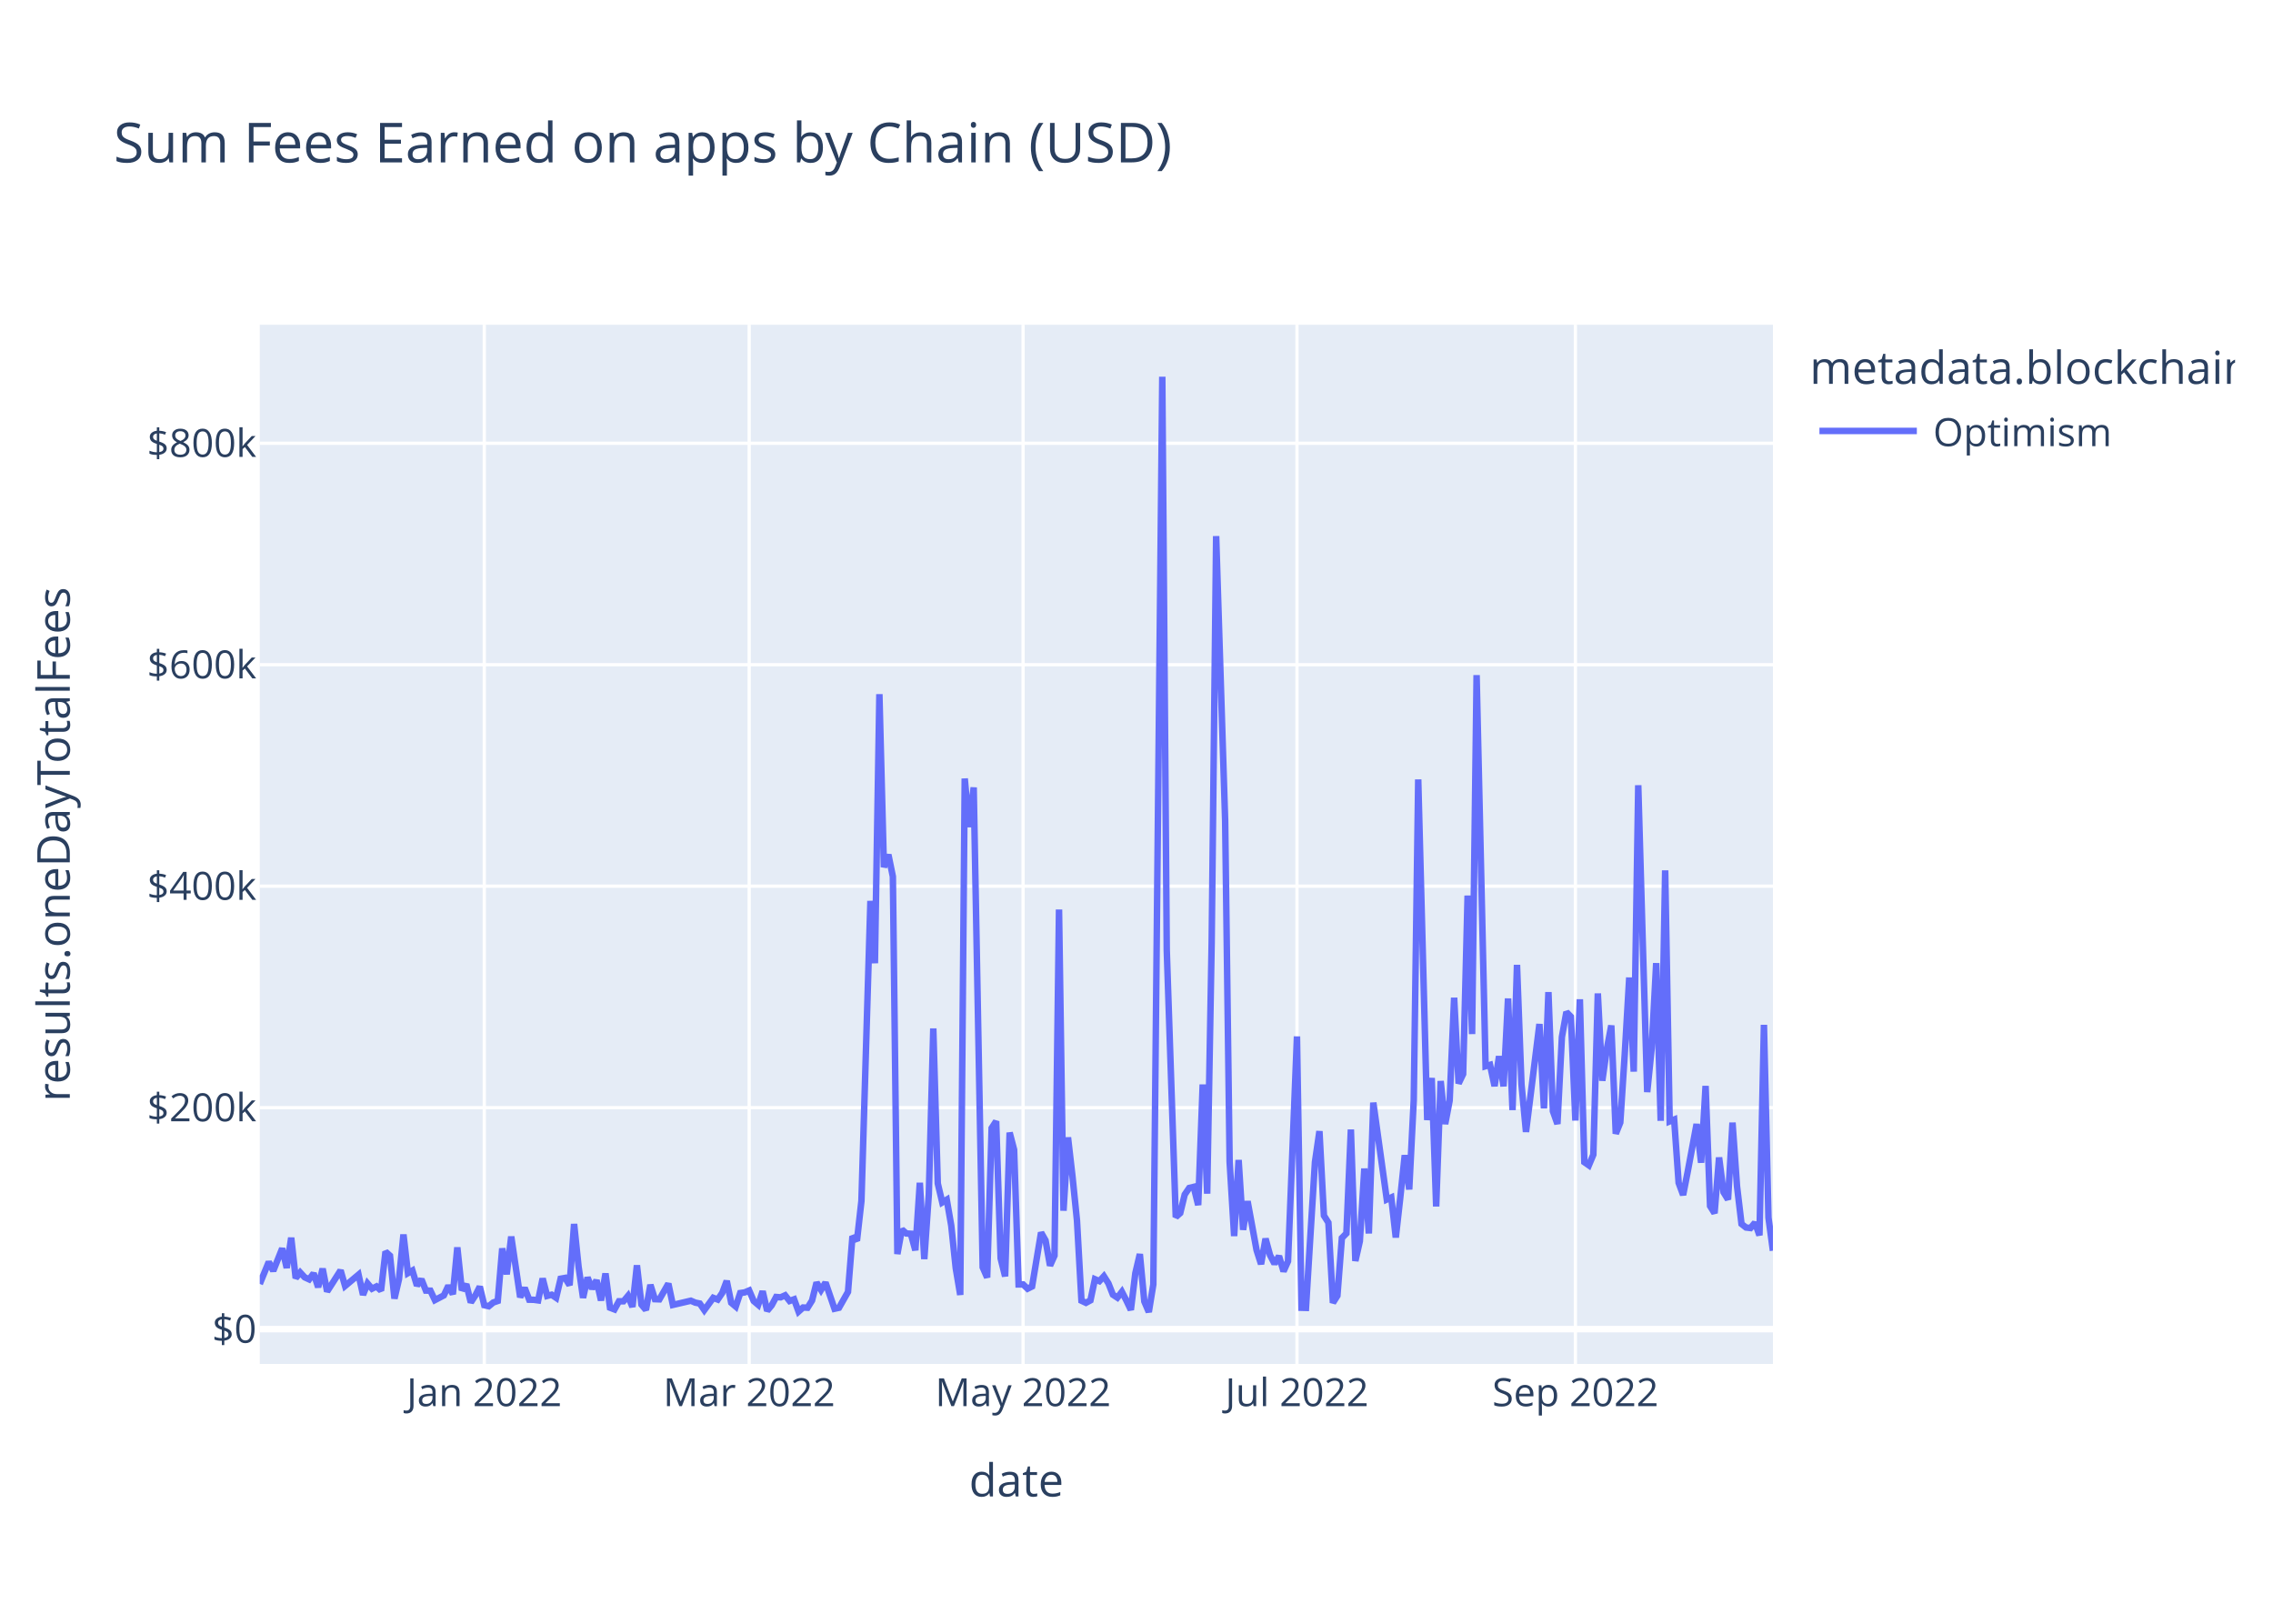
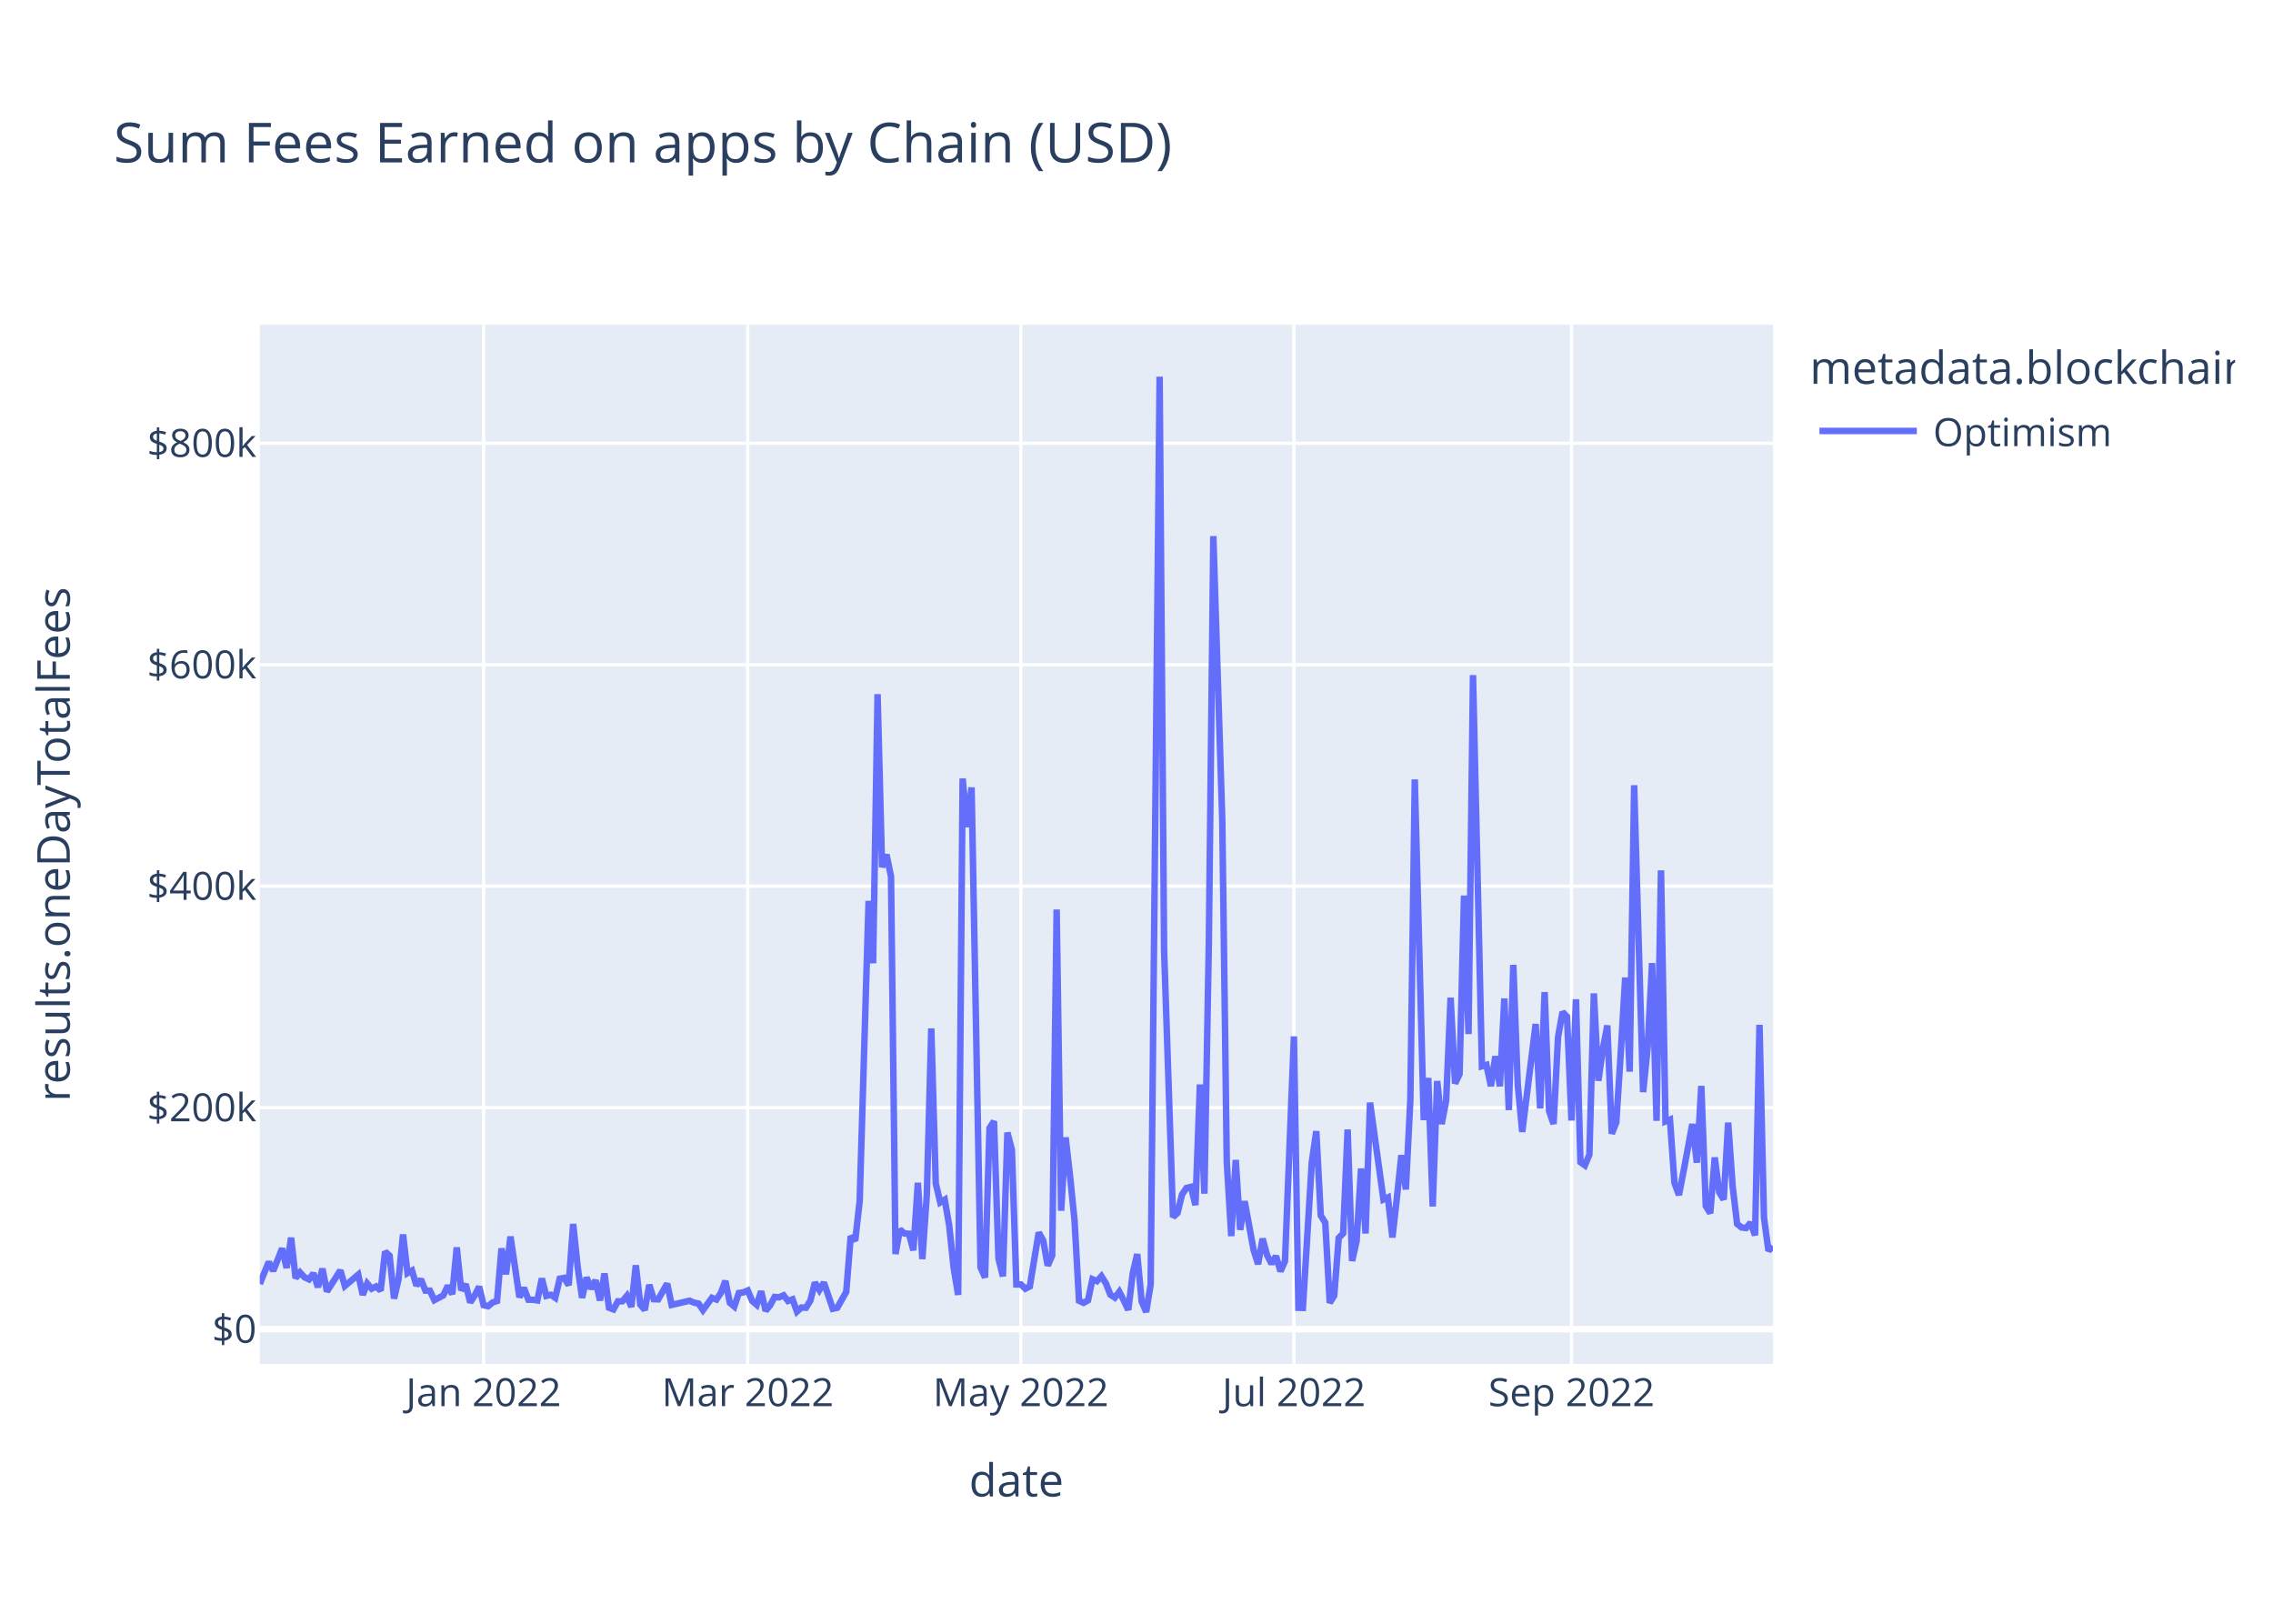
<svg xmlns="http://www.w3.org/2000/svg" class="main-svg" width="700" height="500" style="" viewBox="0 0 700 500">
  <rect x="0" y="0" width="700" height="500" style="fill: rgb(255, 255, 255); fill-opacity: 1;" />
-   <defs id="defs-a0aa3c">
+   <defs id="defs-c4e968">
    <g class="clips">
-       <clipPath id="clipa0aa3cxyplot" class="plotclip">
+       <clipPath id="clipc4e968xyplot" class="plotclip">
        <rect width="466" height="320" />
      </clipPath>
-       <clipPath class="axesclip" id="clipa0aa3cx">
+       <clipPath class="axesclip" id="clipc4e968x">
        <rect x="80" y="0" width="466" height="500" />
      </clipPath>
-       <clipPath class="axesclip" id="clipa0aa3cy">
+       <clipPath class="axesclip" id="clipc4e968y">
        <rect x="0" y="100" width="700" height="320" />
      </clipPath>
-       <clipPath class="axesclip" id="clipa0aa3cxy">
+       <clipPath class="axesclip" id="clipc4e968xy">
        <rect x="80" y="100" width="466" height="320" />
      </clipPath>
    </g>
    <g class="gradients" />
    <g class="patterns" />
  </defs>
  <g class="bglayer">
    <rect class="bg" x="80" y="100" width="466" height="320" style="fill: rgb(229, 236, 246); fill-opacity: 1; stroke-width: 0;" />
  </g>
  <g class="layer-below">
    <g class="imagelayer" />
    <g class="shapelayer" />
  </g>
  <g class="cartesianlayer">
    <g class="subplot xy">
      <g class="layer-subplot">
        <g class="shapelayer" />
        <g class="imagelayer" />
      </g>
      <g class="minor-gridlayer">
        <g class="x" />
        <g class="y" />
      </g>
      <g class="gridlayer">
        <g class="x">
-           <path class="xgrid crisp" transform="translate(149.14,0)" d="M0,100v320" style="stroke: rgb(255, 255, 255); stroke-opacity: 1; stroke-width: 1px;" />
-           <path class="xgrid crisp" transform="translate(230.72,0)" d="M0,100v320" style="stroke: rgb(255, 255, 255); stroke-opacity: 1; stroke-width: 1px;" />
-           <path class="xgrid crisp" transform="translate(315.07,0)" d="M0,100v320" style="stroke: rgb(255, 255, 255); stroke-opacity: 1; stroke-width: 1px;" />
-           <path class="xgrid crisp" transform="translate(399.42,0)" d="M0,100v320" style="stroke: rgb(255, 255, 255); stroke-opacity: 1; stroke-width: 1px;" />
-           <path class="xgrid crisp" transform="translate(485.16,0)" d="M0,100v320" style="stroke: rgb(255, 255, 255); stroke-opacity: 1; stroke-width: 1px;" />
+           <path class="xgrid crisp" transform="translate(148.93,0)" d="M0,100v320" style="stroke: rgb(255, 255, 255); stroke-opacity: 1; stroke-width: 1px;" />
+           <path class="xgrid crisp" transform="translate(230.28,0)" d="M0,100v320" style="stroke: rgb(255, 255, 255); stroke-opacity: 1; stroke-width: 1px;" />
+           <path class="xgrid crisp" transform="translate(314.38,0)" d="M0,100v320" style="stroke: rgb(255, 255, 255); stroke-opacity: 1; stroke-width: 1px;" />
+           <path class="xgrid crisp" transform="translate(398.48,0)" d="M0,100v320" style="stroke: rgb(255, 255, 255); stroke-opacity: 1; stroke-width: 1px;" />
+           <path class="xgrid crisp" transform="translate(483.96,0)" d="M0,100v320" style="stroke: rgb(255, 255, 255); stroke-opacity: 1; stroke-width: 1px;" />
        </g>
        <g class="y">
          <path class="ygrid crisp" transform="translate(0,341.08)" d="M80,0h466" style="stroke: rgb(255, 255, 255); stroke-opacity: 1; stroke-width: 1px;" />
          <path class="ygrid crisp" transform="translate(0,272.88)" d="M80,0h466" style="stroke: rgb(255, 255, 255); stroke-opacity: 1; stroke-width: 1px;" />
          <path class="ygrid crisp" transform="translate(0,204.69)" d="M80,0h466" style="stroke: rgb(255, 255, 255); stroke-opacity: 1; stroke-width: 1px;" />
          <path class="ygrid crisp" transform="translate(0,136.49)" d="M80,0h466" style="stroke: rgb(255, 255, 255); stroke-opacity: 1; stroke-width: 1px;" />
        </g>
      </g>
      <g class="zerolinelayer">
        <path class="yzl zl crisp" transform="translate(0,409.28)" d="M80,0h466" style="stroke: rgb(255, 255, 255); stroke-opacity: 1; stroke-width: 2px;" />
      </g>
      <path class="xlines-below" />
      <path class="ylines-below" />
      <g class="overlines-below" />
      <g class="xaxislayer-below" />
      <g class="yaxislayer-below" />
      <g class="overaxes-below" />
-       <g class="plot" transform="translate(80,100)" clip-path="url(#clipa0aa3cxyplot)">
+       <g class="plot" transform="translate(80,100)" clip-path="url(#clipc4e968xyplot)">
        <g class="scatterlayer mlayer">
-           <g class="trace scatter trace098665" style="stroke-miterlimit: 2; opacity: 1;">
+           <g class="trace scatter trace888d17" style="stroke-miterlimit: 2; opacity: 1;">
            <g class="fills" />
            <g class="errorbars" />
            <g class="lines">
-               <path class="js-line" d="M0,295.36L2.77,288.59L4.15,291.34L6.91,284.43L8.3,290.43L9.68,281.13L11.06,293.58L12.45,291.83L13.83,293.32L15.21,293.96L16.59,292.11L17.98,296.36L19.36,290.66L20.74,297.69L22.12,295.54L24.89,291.19L26.27,295.99L30.42,292.51L31.8,298.72L33.19,295.22L34.57,296.83L35.95,296.14L37.34,297.42L38.72,285.43L40.1,286.66L41.48,299.87L42.87,293.92L44.25,280.14L45.63,292.04L47.01,291.25L48.4,295.86L49.78,293.93L51.16,297.41L52.55,297.44L53.93,300.34L56.69,298.89L58.08,295.92L59.46,298.52L60.84,284.11L62.23,297.31L63.61,295.47L64.99,301.05L66.37,298.94L67.76,296.2L69.14,301.91L70.52,302.23L71.91,301.08L73.29,300.61L74.67,284.42L76.05,292.4L77.44,280.78L80.2,299.45L81.58,296.58L82.97,300.22L84.35,300.24L85.73,300.43L87.12,293.69L88.5,299.05L89.88,298.69L91.26,299.63L92.65,293.76L94.03,293.51L95.41,295.75L96.8,276.9L98.18,290.07L99.56,299.64L100.94,293.38L102.33,296.84L103.71,294.23L105.09,300.45L106.47,292.14L107.86,302.68L109.24,303.21L110.62,300.7L112.01,300.7L113.39,299.05L114.77,302.43L116.15,289.63L117.54,301.72L118.92,303.37L120.3,295.64L121.69,300.06L123.07,300.11L125.83,295.28L127.22,301.82L132.75,300.53L134.13,301.12L135.51,301.4L136.9,303.42L139.66,299.64L141.04,300.17L142.43,298.11L143.81,294.43L145.19,301.16L146.58,302.33L147.96,298.17L149.34,297.97L150.72,297.38L152.11,300.62L153.49,301.79L154.87,297.62L156.26,303.63L157.64,301.96L159.02,299.38L160.4,299.49L161.79,298.87L163.17,300.61L164.55,300.1L165.93,303.87L167.32,302.62L168.7,302.69L170.08,300.47L171.47,294.93L172.85,297.22L174.23,294.94L177,303.01L178.38,302.7L181.15,297.82L182.53,280.69L183.91,282.05L185.29,269.8L188.06,177.42L189.44,196.61L190.82,113.76L192.21,167.03L193.59,163.17L194.97,169.92L196.36,286.16L197.74,278.6L199.12,279.82L200.5,279.91L201.89,285L203.27,264.21L204.65,287.71L206.04,267.8L207.42,216.69L208.8,264.42L210.18,270.26L211.57,269.42L212.95,277.4L214.33,290.48L215.72,298.74L217.1,139.73L218.48,154.68L219.86,142.47L222.63,290.23L224.01,293.39L225.39,247.38L226.78,245.26L228.16,287.48L229.54,293.03L230.93,248.76L232.31,254.05L233.69,295.52L235.07,295.51L236.46,296.83L237.84,296.14L240.61,279.54L241.99,281.96L243.37,289.72L244.75,286.64L246.14,180.07L247.52,272.82L248.9,250.24L250.28,262.2L251.67,275.83L253.05,300.53L254.43,301.18L255.82,300.42L257.2,293.91L258.58,294.5L259.96,292.99L261.35,295.18L262.73,298.67L264.11,299.58L265.5,297.78L266.88,300.46L268.26,303.35L269.64,292.06L271.03,286.17L272.41,300.76L273.79,304L275.18,295.52L277.94,16L279.32,192.62L282.09,274.77L283.47,273.54L284.85,267.84L286.24,265.81L287.62,265.48L289,271.09L290.39,233.95L291.77,267.57L293.15,190.2L294.53,65.08L297.3,152.69L298.68,257.76L300.07,280.62L301.45,257.2L302.83,278.7L304.21,269.9L306.98,284.96L308.36,289.26L309.74,281.42L311.13,286.51L312.51,289.15L313.89,286.79L315.28,291.48L316.66,288.38L319.42,219.15L320.81,302.7L322.19,302.74L323.57,280.24L324.96,257.84L326.34,248.32L327.72,274.32L329.1,276.5L330.49,301.18L331.87,298.99L333.25,281.21L334.64,279.8L336.02,247.82L337.4,288.29L338.78,282.2L340.17,259.82L341.55,279.82L342.93,239.53L347.08,269.37L348.46,268.74L349.85,281.07L351.23,268.81L352.61,255.72L353.99,266.27L355.38,238.8L356.76,140.01L359.53,244.9L360.91,231.94L362.29,271.5L363.67,232.88L365.06,246.13L366.44,238.9L367.82,207.22L369.2,233.64L370.59,230.74L371.97,175.78L373.35,218.42L374.74,107.89L377.5,228.32L378.88,227.91L380.27,234.44L381.65,225.25L383.03,234.51L384.42,207.46L385.8,241.83L387.18,197.11L388.56,233.89L389.95,248.55L394.09,215.33L395.48,241.31L396.86,205.5L398.24,242.17L399.63,246.1L401.01,219.33L402.39,211.64L403.77,213.07L405.16,245.04L406.54,207.71L407.92,257.87L409.31,258.84L410.69,255.56L412.07,205.91L413.45,232.79L414.84,223.07L416.22,215.77L417.6,249.11L418.99,245.66L420.37,224.45L421.75,201.01L423.13,229.99L424.52,141.8L425.9,189.8L427.28,236.29L428.66,222.74L430.05,196.57L431.43,245.13L432.81,168.01L434.2,245.31L435.58,244.75L436.96,264.24L438.34,267.97L439.73,260.91L442.49,246.13L443.88,258.03L445.26,234.39L446.64,271.37L448.02,273.59L449.41,256.42L450.79,267.13L452.17,269.37L453.55,245.69L454.94,265.32L456.32,276.89L457.7,277.98L459.09,278.15L460.47,276.5L461.85,280.4L463.23,215.59L464.62,274.94L466,285.13" style="vector-effect: non-scaling-stroke; fill: none; stroke: rgb(99, 110, 250); stroke-opacity: 1; stroke-width: 2px; opacity: 1;" />
+               <path class="js-line" d="M0,295.36L2.76,288.59L4.14,291.34L6.89,284.43L8.27,290.43L9.65,281.13L11.03,293.58L12.41,291.83L13.79,293.32L15.17,293.96L16.54,292.11L17.92,296.36L19.3,290.66L20.68,297.69L22.06,295.54L24.82,291.19L26.2,295.99L30.33,292.51L31.71,298.72L33.09,295.22L34.47,296.83L35.85,296.14L37.22,297.42L38.6,285.43L39.98,286.66L41.36,299.87L42.74,293.92L44.12,280.14L45.5,292.04L46.88,291.25L48.25,295.86L49.63,293.93L51.01,297.41L52.39,297.44L53.77,300.34L56.53,298.89L57.91,295.92L59.28,298.52L60.66,284.11L62.04,297.31L63.42,295.47L64.8,301.05L66.18,298.94L67.56,296.2L68.93,301.91L70.31,302.23L71.69,301.08L73.07,300.61L74.45,284.42L75.83,292.4L77.21,280.78L79.96,299.45L81.34,296.58L82.72,300.22L84.1,300.24L85.48,300.43L86.86,293.69L88.24,299.05L89.62,298.69L90.99,299.63L92.37,293.76L93.75,293.51L95.13,295.75L96.51,276.9L97.89,290.07L99.27,299.64L100.64,293.38L102.02,296.84L103.4,294.23L104.78,300.45L106.16,292.14L107.54,302.68L108.92,303.21L110.3,300.7L111.67,300.7L113.05,299.05L114.43,302.43L115.81,289.63L117.19,301.72L118.57,303.37L119.95,295.64L121.33,300.06L122.7,300.11L125.46,295.28L126.84,301.82L132.36,300.53L133.73,301.12L135.11,301.4L136.49,303.42L139.25,299.64L140.63,300.17L142.01,298.11L143.38,294.43L144.76,301.16L146.14,302.33L147.52,298.17L148.9,297.97L150.28,297.38L151.66,300.62L153.04,301.79L154.41,297.62L155.79,303.63L157.17,301.96L158.55,299.38L159.93,299.49L161.31,298.87L162.69,300.61L164.07,300.1L165.44,303.87L166.82,302.62L168.2,302.69L169.58,300.47L170.96,294.93L172.34,297.22L173.72,294.94L176.47,303.01L177.85,302.7L180.61,297.82L181.99,280.69L183.37,282.05L184.75,269.8L187.5,177.42L188.88,196.61L190.26,113.76L191.64,167.03L193.02,163.17L194.4,169.92L195.78,286.16L197.15,278.6L198.53,279.82L199.91,279.91L201.29,285L202.67,264.21L204.05,287.71L205.43,267.8L206.8,216.69L208.18,264.42L209.56,270.26L210.94,269.42L212.32,277.4L213.7,290.48L215.08,298.74L216.46,139.73L217.83,154.68L219.21,142.47L221.97,290.23L223.35,293.39L224.73,247.38L226.11,245.26L227.49,287.48L228.86,293.03L230.24,248.76L231.62,254.05L233,295.52L234.38,295.51L235.76,296.83L237.14,296.14L239.89,279.54L241.27,281.96L242.65,289.72L244.03,286.64L245.41,180.07L246.79,272.82L248.17,250.24L249.54,262.2L250.92,275.83L252.3,300.53L253.68,301.18L255.06,300.42L256.44,293.91L257.82,294.5L259.2,292.99L260.57,295.18L261.95,298.67L263.33,299.58L264.71,297.78L266.09,300.46L267.47,303.35L268.85,292.06L270.22,286.17L271.6,300.76L272.98,304L274.36,295.52L277.12,16L278.5,192.62L281.25,274.77L282.63,273.54L284.01,267.84L285.39,265.81L286.77,265.48L288.15,271.09L289.53,233.95L290.91,267.57L292.28,190.2L293.66,65.08L296.42,152.69L297.8,257.76L299.18,280.62L300.56,257.2L301.93,278.7L303.31,269.9L306.07,284.96L307.45,289.26L308.83,281.42L310.21,286.51L311.59,289.15L312.96,286.79L314.34,291.48L315.72,288.38L318.48,219.15L319.86,302.7L321.24,302.74L322.62,280.24L323.99,257.84L325.37,248.32L326.75,274.32L328.13,276.5L329.51,301.18L330.89,298.99L332.27,281.21L333.64,279.8L335.02,247.82L336.4,288.29L337.78,282.2L339.16,259.82L340.54,279.82L341.92,239.53L346.05,269.37L347.43,268.74L348.81,281.07L350.19,268.81L351.57,255.72L352.95,266.27L354.33,238.8L355.7,140.01L358.46,244.9L359.84,231.94L361.22,271.5L362.6,232.88L363.98,246.13L365.36,238.9L366.73,207.22L368.11,233.64L369.49,230.74L370.87,175.78L372.25,218.42L373.63,107.89L376.38,228.32L377.76,227.91L379.14,234.44L380.52,225.25L381.9,234.51L383.28,207.46L384.66,241.83L386.04,197.11L387.41,233.89L388.79,248.55L392.93,215.33L394.31,241.31L395.69,205.5L397.07,242.17L398.44,246.1L399.82,219.33L401.2,211.64L402.58,213.07L403.96,245.04L405.34,207.71L406.72,257.87L408.09,258.84L409.47,255.56L410.85,205.91L412.23,232.79L413.61,223.07L414.99,215.77L416.37,249.11L417.75,245.66L419.12,224.45L420.5,201.01L421.88,229.99L423.26,141.8L424.64,189.8L426.02,236.29L427.4,222.74L428.78,196.57L430.15,245.13L431.53,168.01L432.91,245.31L434.29,244.75L435.67,264.24L437.05,267.97L438.43,260.91L441.18,246.13L442.56,258.03L443.94,234.39L445.32,271.37L446.7,273.59L448.08,256.42L449.46,267.13L450.83,269.37L452.21,245.69L453.59,265.32L454.97,276.89L456.35,277.98L457.73,278.15L459.11,276.5L460.49,280.4L461.86,215.59L463.24,274.94L464.62,285.13L466,283.8" style="vector-effect: non-scaling-stroke; fill: none; stroke: rgb(99, 110, 250); stroke-opacity: 1; stroke-width: 2px; opacity: 1;" />
            </g>
            <g class="points" />
            <g class="text" />
          </g>
        </g>
      </g>
      <g class="overplot" />
      <path class="xlines-above crisp" d="M0,0" style="fill: none;" />
      <path class="ylines-above crisp" d="M0,0" style="fill: none;" />
      <g class="overlines-above" />
      <g class="xaxislayer-above">
        <g class="xtick">
-           <text text-anchor="middle" x="0" y="433" transform="translate(149.14,0)" style="font-family: 'Open Sans', verdana, arial, sans-serif; font-size: 12px; fill: rgb(42, 63, 95); fill-opacity: 1; white-space: pre; opacity: 1;">Jan 2022</text>
+           <text text-anchor="middle" x="0" y="433" transform="translate(148.93,0)" style="font-family: 'Open Sans', verdana, arial, sans-serif; font-size: 12px; fill: rgb(42, 63, 95); fill-opacity: 1; white-space: pre; opacity: 1;">Jan 2022</text>
        </g>
        <g class="xtick">
-           <text text-anchor="middle" x="0" y="433" style="font-family: 'Open Sans', verdana, arial, sans-serif; font-size: 12px; fill: rgb(42, 63, 95); fill-opacity: 1; white-space: pre; opacity: 1;" transform="translate(230.72,0)">Mar 2022</text>
+           <text text-anchor="middle" x="0" y="433" style="font-family: 'Open Sans', verdana, arial, sans-serif; font-size: 12px; fill: rgb(42, 63, 95); fill-opacity: 1; white-space: pre; opacity: 1;" transform="translate(230.28,0)">Mar 2022</text>
        </g>
        <g class="xtick">
-           <text text-anchor="middle" x="0" y="433" style="font-family: 'Open Sans', verdana, arial, sans-serif; font-size: 12px; fill: rgb(42, 63, 95); fill-opacity: 1; white-space: pre; opacity: 1;" transform="translate(315.07,0)">May 2022</text>
+           <text text-anchor="middle" x="0" y="433" style="font-family: 'Open Sans', verdana, arial, sans-serif; font-size: 12px; fill: rgb(42, 63, 95); fill-opacity: 1; white-space: pre; opacity: 1;" transform="translate(314.38,0)">May 2022</text>
        </g>
        <g class="xtick">
-           <text text-anchor="middle" x="0" y="433" style="font-family: 'Open Sans', verdana, arial, sans-serif; font-size: 12px; fill: rgb(42, 63, 95); fill-opacity: 1; white-space: pre; opacity: 1;" transform="translate(399.42,0)">Jul 2022</text>
+           <text text-anchor="middle" x="0" y="433" style="font-family: 'Open Sans', verdana, arial, sans-serif; font-size: 12px; fill: rgb(42, 63, 95); fill-opacity: 1; white-space: pre; opacity: 1;" transform="translate(398.48,0)">Jul 2022</text>
        </g>
        <g class="xtick">
-           <text text-anchor="middle" x="0" y="433" style="font-family: 'Open Sans', verdana, arial, sans-serif; font-size: 12px; fill: rgb(42, 63, 95); fill-opacity: 1; white-space: pre; opacity: 1;" transform="translate(485.16,0)">Sep 2022</text>
+           <text text-anchor="middle" x="0" y="433" style="font-family: 'Open Sans', verdana, arial, sans-serif; font-size: 12px; fill: rgb(42, 63, 95); fill-opacity: 1; white-space: pre; opacity: 1;" transform="translate(483.96,0)">Sep 2022</text>
        </g>
      </g>
      <g class="yaxislayer-above">
        <g class="ytick">
          <text text-anchor="end" x="79" y="4.2" transform="translate(0,409.28)" style="font-family: 'Open Sans', verdana, arial, sans-serif; font-size: 12px; fill: rgb(42, 63, 95); fill-opacity: 1; white-space: pre; opacity: 1;">$0</text>
        </g>
        <g class="ytick">
          <text text-anchor="end" x="79" y="4.2" style="font-family: 'Open Sans', verdana, arial, sans-serif; font-size: 12px; fill: rgb(42, 63, 95); fill-opacity: 1; white-space: pre; opacity: 1;" transform="translate(0,341.08)">$200k</text>
        </g>
        <g class="ytick">
          <text text-anchor="end" x="79" y="4.2" style="font-family: 'Open Sans', verdana, arial, sans-serif; font-size: 12px; fill: rgb(42, 63, 95); fill-opacity: 1; white-space: pre; opacity: 1;" transform="translate(0,272.88)">$400k</text>
        </g>
        <g class="ytick">
          <text text-anchor="end" x="79" y="4.2" style="font-family: 'Open Sans', verdana, arial, sans-serif; font-size: 12px; fill: rgb(42, 63, 95); fill-opacity: 1; white-space: pre; opacity: 1;" transform="translate(0,204.69)">$600k</text>
        </g>
        <g class="ytick">
          <text text-anchor="end" x="79" y="4.2" style="font-family: 'Open Sans', verdana, arial, sans-serif; font-size: 12px; fill: rgb(42, 63, 95); fill-opacity: 1; white-space: pre; opacity: 1;" transform="translate(0,136.49)">$800k</text>
        </g>
      </g>
      <g class="overaxes-above" />
    </g>
  </g>
  <g class="polarlayer" />
  <g class="smithlayer" />
  <g class="ternarylayer" />
  <g class="geolayer" />
  <g class="funnelarealayer" />
  <g class="pielayer" />
  <g class="iciclelayer" />
  <g class="treemaplayer" />
  <g class="sunburstlayer" />
  <g class="glimages" />
-   <defs id="topdefs-a0aa3c">
+   <defs id="topdefs-c4e968">
    <g class="clips" />
-     <clipPath id="legenda0aa3c">
+     <clipPath id="legendc4e968">
      <rect width="133" height="48" x="0" y="0" />
    </clipPath>
  </defs>
  <g class="layer-above">
    <g class="imagelayer" />
    <g class="shapelayer" />
  </g>
  <g class="infolayer">
    <g class="legend" pointer-events="all" transform="translate(555.32,100)">
      <rect class="bg" shape-rendering="crispEdges" style="stroke: rgb(68, 68, 68); stroke-opacity: 1; fill: rgb(255, 255, 255); fill-opacity: 1; stroke-width: 0px;" width="133" height="48" x="0" y="0" />
-       <g class="scrollbox" transform="" clip-path="url(#legenda0aa3c)">
+       <g class="scrollbox" transform="" clip-path="url(#legendc4e968)">
        <text class="legendtitletext" text-anchor="start" x="2" y="18.2" style="font-family: 'Open Sans', verdana, arial, sans-serif; font-size: 14px; fill: rgb(42, 63, 95); fill-opacity: 1; white-space: pre;">metadata.blockchain</text>
        <g class="groups" transform="">
          <g class="traces" transform="translate(0,32.7)" style="opacity: 1;">
            <text class="legendtext" text-anchor="start" x="40" y="4.68" style="font-family: 'Open Sans', verdana, arial, sans-serif; font-size: 12px; fill: rgb(42, 63, 95); fill-opacity: 1; white-space: pre;">Optimism</text>
            <g class="layers" style="opacity: 1;">
              <g class="legendfill" />
              <g class="legendlines">
                <path class="js-line" d="M5,0h30" style="fill: none; stroke: rgb(99, 110, 250); stroke-opacity: 1; stroke-width: 2px;" />
              </g>
              <g class="legendsymbols">
                <g class="legendpoints" />
              </g>
            </g>
            <rect class="legendtoggle" x="0" y="-9.5" width="90.672" height="19" style="fill: rgb(0, 0, 0); fill-opacity: 0;" />
          </g>
        </g>
      </g>
      <rect class="scrollbar" rx="20" ry="3" width="0" height="0" style="fill: rgb(128, 139, 164); fill-opacity: 1;" x="0" y="0" />
    </g>
    <g class="g-gtitle">
      <text class="gtitle" x="35" y="50" text-anchor="start" dy="0em" style="font-family: 'Open Sans', verdana, arial, sans-serif; font-size: 17px; fill: rgb(42, 63, 95); opacity: 1; font-weight: normal; white-space: pre;">Sum Fees Earned on apps by Chain (USD)</text>
    </g>
    <g class="g-xtitle">
      <text class="xtitle" x="313" y="460.8" text-anchor="middle" style="font-family: 'Open Sans', verdana, arial, sans-serif; font-size: 14px; fill: rgb(42, 63, 95); opacity: 1; font-weight: normal; white-space: pre;">date</text>
    </g>
    <g class="g-ytitle">
      <text class="ytitle" transform="rotate(-90,21.49688,260)" x="21.497" y="260" text-anchor="middle" style="font-family: 'Open Sans', verdana, arial, sans-serif; font-size: 14px; fill: rgb(42, 63, 95); opacity: 1; font-weight: normal; white-space: pre;">results.oneDayTotalFees</text>
    </g>
  </g>
</svg>
